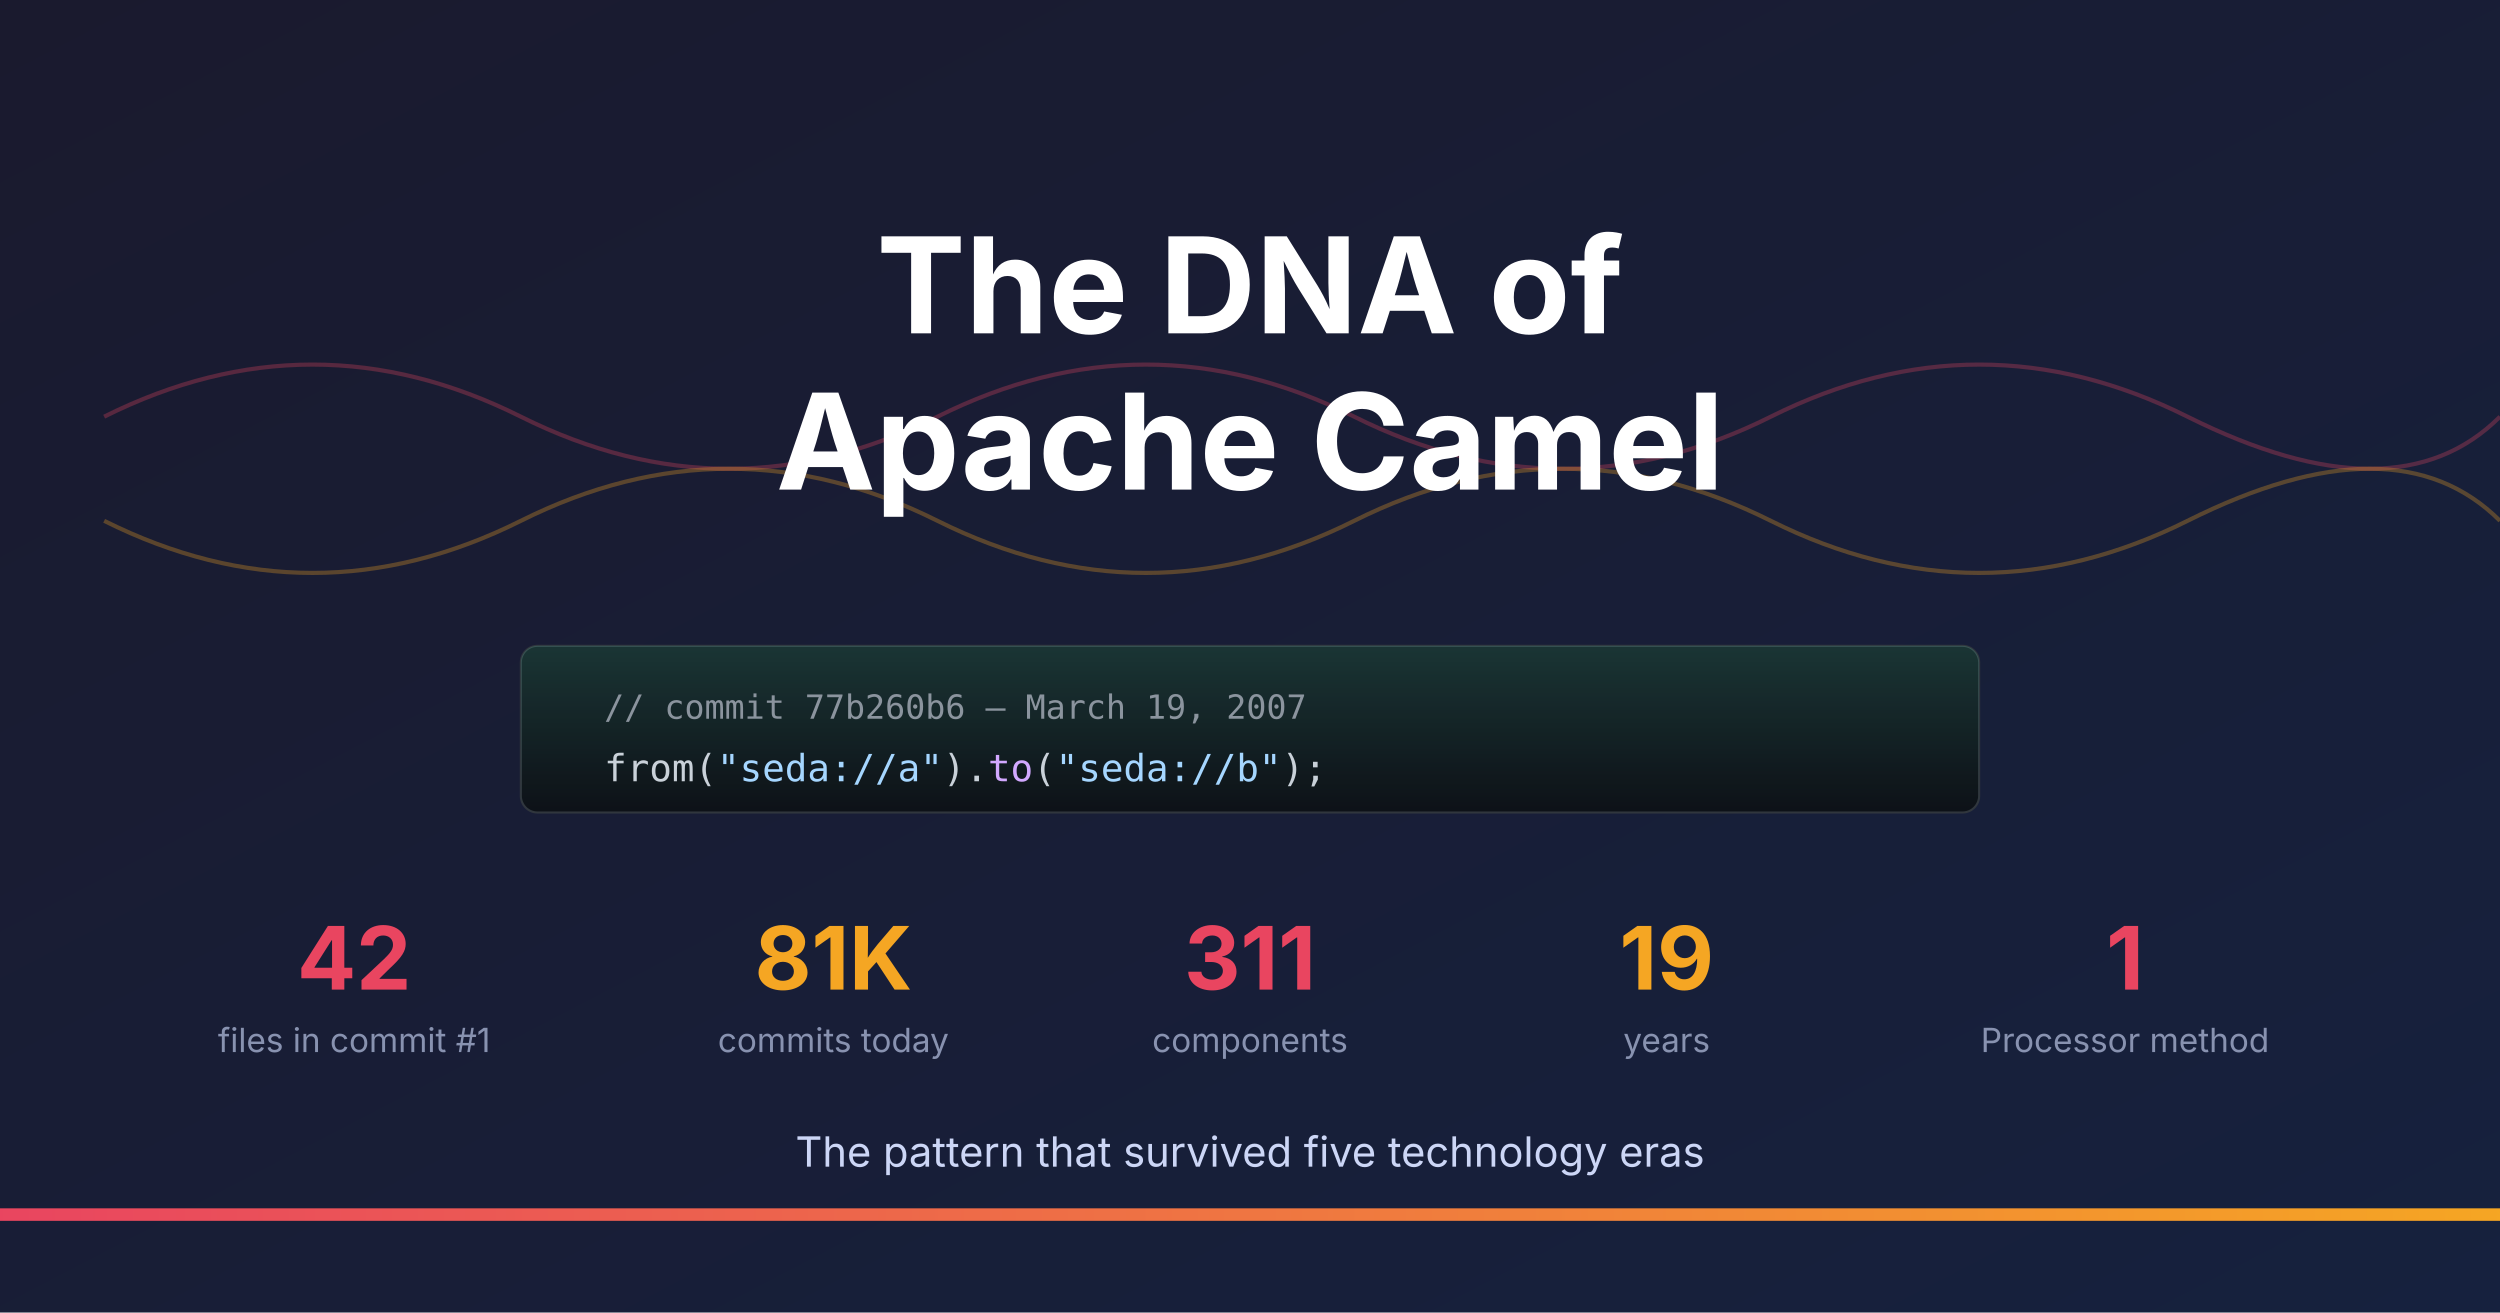
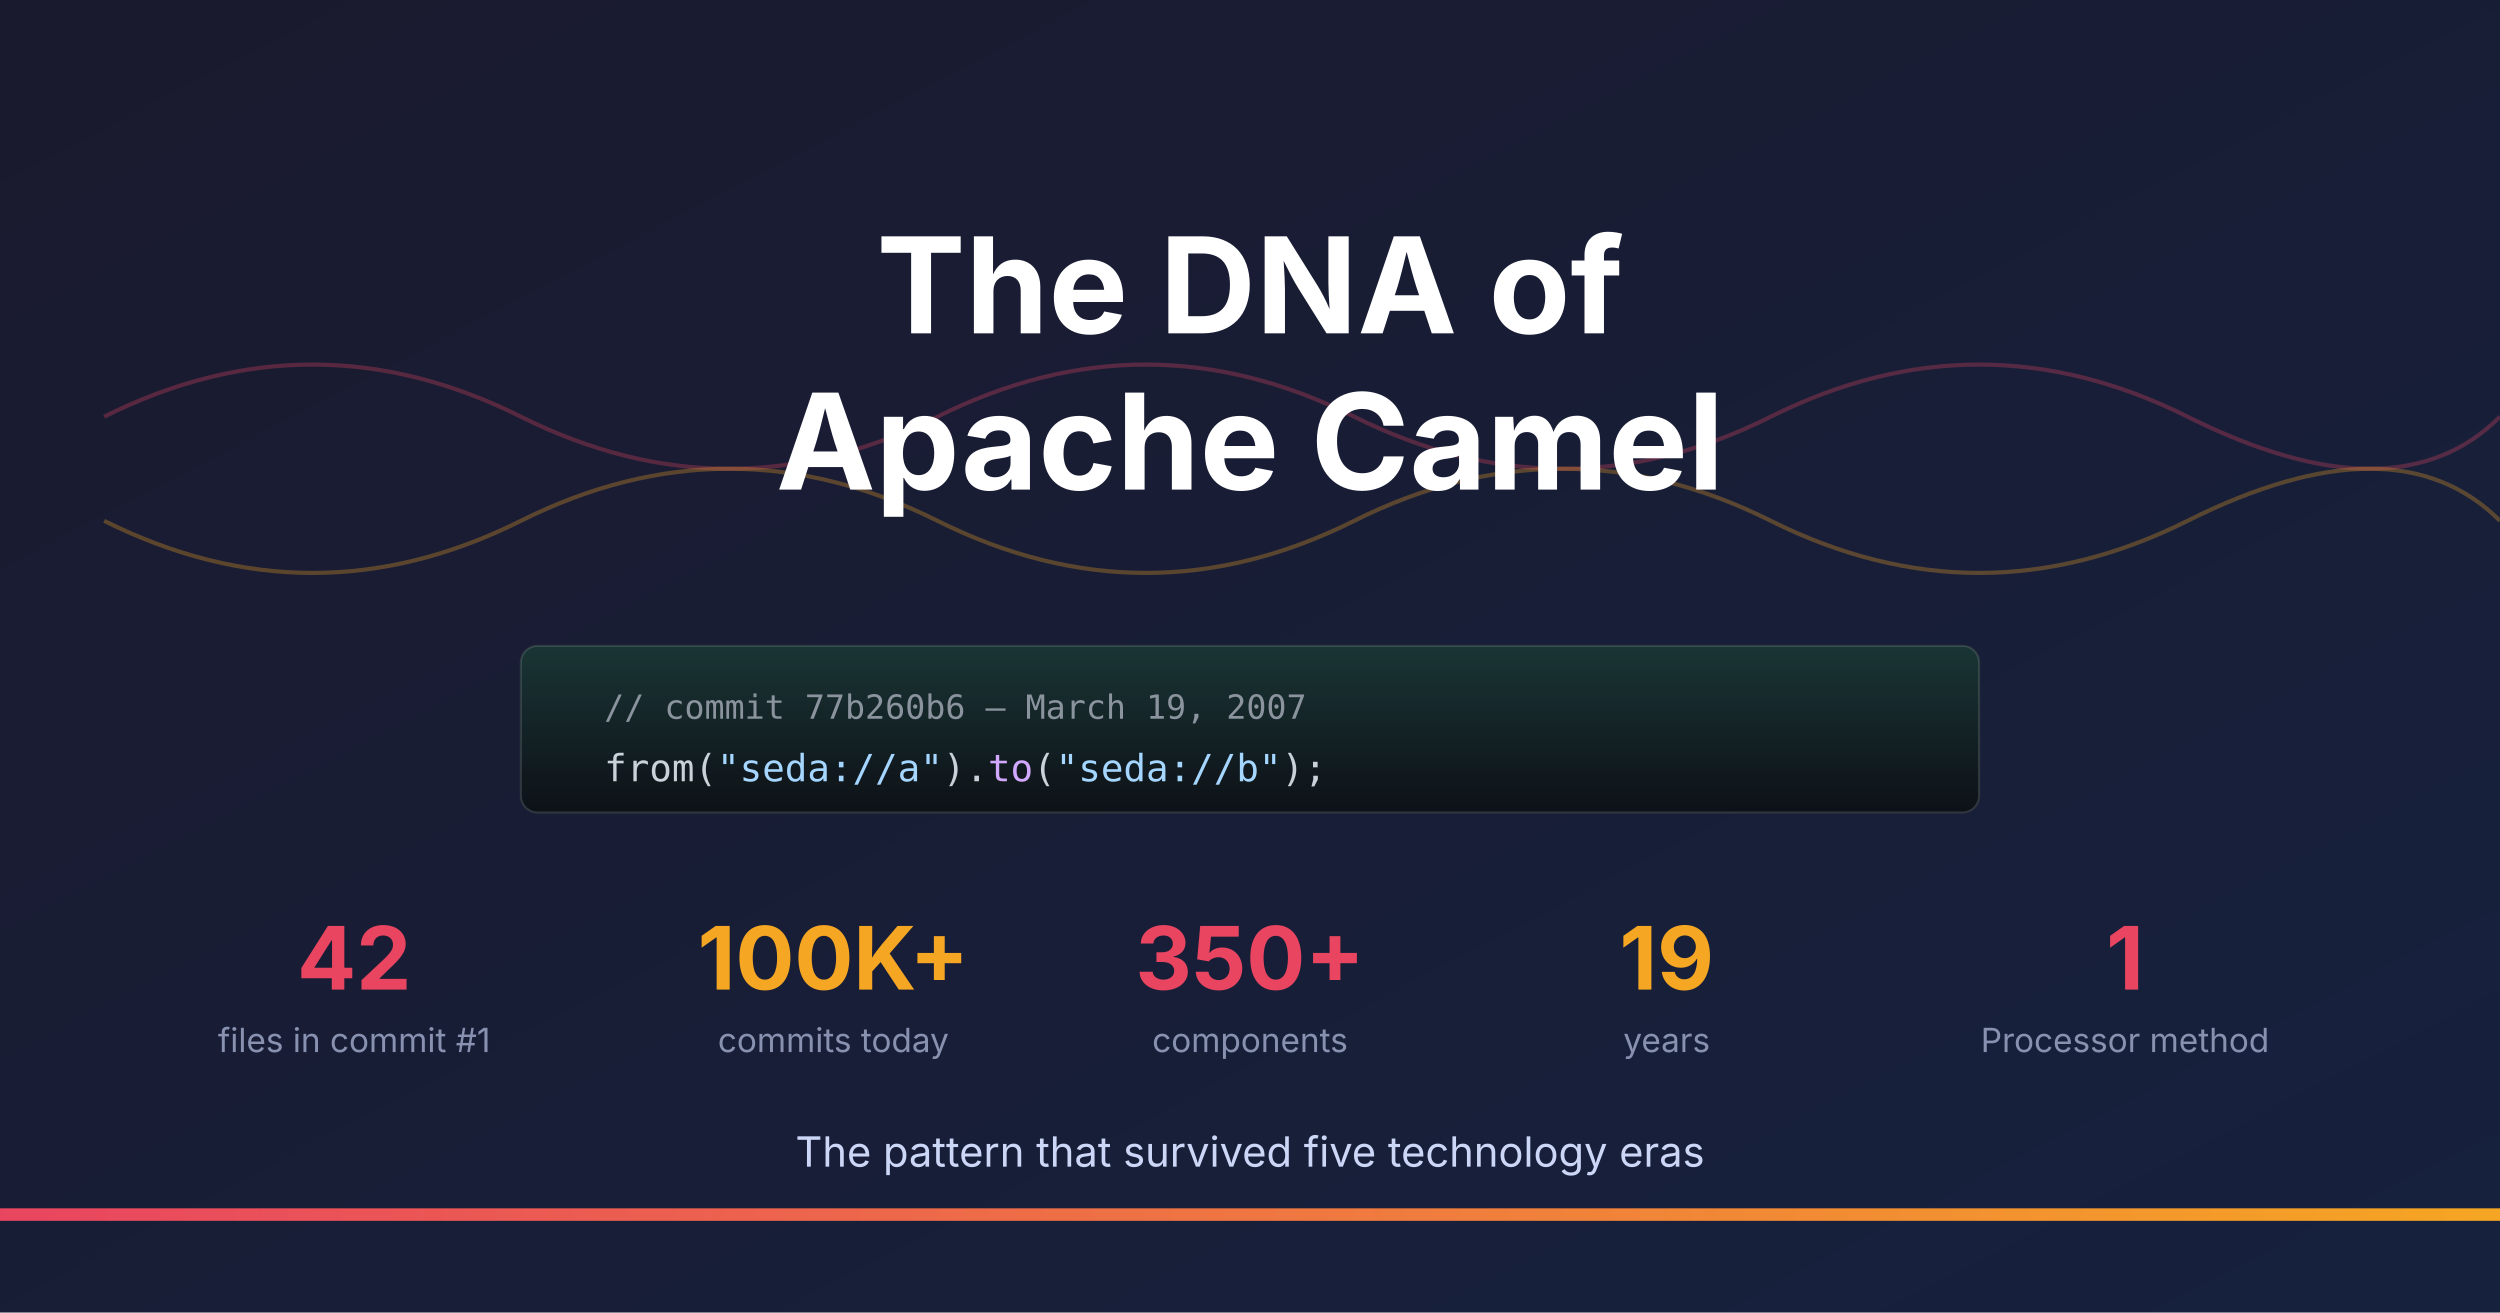
<svg xmlns="http://www.w3.org/2000/svg" viewBox="0 0 1200 630">
  <defs>
    <linearGradient id="bg" x1="0%" y1="0%" x2="100%" y2="100%">
      <stop offset="0%" style="stop-color:#1a1a2e" />
      <stop offset="100%" style="stop-color:#16213e" />
    </linearGradient>
    <linearGradient id="accent" x1="0%" y1="0%" x2="100%" y2="0%">
      <stop offset="0%" style="stop-color:#e94560" />
      <stop offset="100%" style="stop-color:#f5a623" />
    </linearGradient>
    <linearGradient id="codeGlow" x1="0%" y1="0%" x2="0%" y2="100%">
      <stop offset="0%" style="stop-color:#64ffda;stop-opacity:0.15" />
      <stop offset="100%" style="stop-color:#64ffda;stop-opacity:0" />
    </linearGradient>
  </defs>
  <rect width="1200" height="630" fill="url(#bg)" />
  <rect x="0" y="580" width="1200" height="6" fill="url(#accent)" />
  <path d="M 50 200 Q 150 150, 250 200 Q 350 250, 450 200 Q 550 150, 650 200 Q 750 250, 850 200 Q 950 150, 1050 200 Q 1150 250, 1200 200" stroke="#e94560" stroke-width="2" fill="none" opacity="0.3" />
  <path d="M 50 250 Q 150 300, 250 250 Q 350 200, 450 250 Q 550 300, 650 250 Q 750 200, 850 250 Q 950 300, 1050 250 Q 1150 200, 1200 250" stroke="#f5a623" stroke-width="2" fill="none" opacity="0.3" />
  <text x="600" y="160" text-anchor="middle" font-family="system-ui, -apple-system, sans-serif" font-size="64" font-weight="700" fill="#ffffff">The DNA of</text>
  <text x="600" y="235" text-anchor="middle" font-family="system-ui, -apple-system, sans-serif" font-size="64" font-weight="700" fill="#ffffff">Apache Camel</text>
  <line x1="350" y1="270" x2="850" y2="270" stroke="url(#accent)" stroke-width="3" />
  <rect x="250" y="310" width="700" height="80" rx="8" fill="#0d1117" stroke="#30363d" stroke-width="1" />
  <rect x="250" y="310" width="700" height="80" rx="8" fill="url(#codeGlow)" />
  <text x="290" y="345" font-family="'SF Mono', 'Fira Code', monospace" font-size="16" fill="#8b949e">// commit 77b260b6 — March 19, 2007</text>
  <text x="290" y="375" font-family="'SF Mono', 'Fira Code', monospace" font-size="18" fill="#c9d1d9">from(<tspan fill="#a5d6ff">"seda://a"</tspan>).<tspan fill="#d2a8ff">to</tspan>(<tspan fill="#a5d6ff">"seda://b"</tspan>);</text>
  <text x="170" y="475" text-anchor="middle" font-family="system-ui, -apple-system, sans-serif" font-size="42" font-weight="700" fill="#e94560">42</text>
  <text x="170" y="505" text-anchor="middle" font-family="system-ui, -apple-system, sans-serif" font-size="16" fill="#8892b0">files in commit #1</text>
-   <text x="400" y="475" text-anchor="middle" font-family="system-ui, -apple-system, sans-serif" font-size="42" font-weight="700" fill="#f5a623">81K</text>
+   <text x="400" y="475" text-anchor="middle" font-family="system-ui, -apple-system, sans-serif" font-size="42" font-weight="700" fill="#f5a623">100K+</text>
  <text x="400" y="505" text-anchor="middle" font-family="system-ui, -apple-system, sans-serif" font-size="16" fill="#8892b0">commits today</text>
-   <text x="600" y="475" text-anchor="middle" font-family="system-ui, -apple-system, sans-serif" font-size="42" font-weight="700" fill="#e94560">311</text>
+   <text x="600" y="475" text-anchor="middle" font-family="system-ui, -apple-system, sans-serif" font-size="42" font-weight="700" fill="#e94560">350+</text>
  <text x="600" y="505" text-anchor="middle" font-family="system-ui, -apple-system, sans-serif" font-size="16" fill="#8892b0">components</text>
  <text x="800" y="475" text-anchor="middle" font-family="system-ui, -apple-system, sans-serif" font-size="42" font-weight="700" fill="#f5a623">19</text>
  <text x="800" y="505" text-anchor="middle" font-family="system-ui, -apple-system, sans-serif" font-size="16" fill="#8892b0">years</text>
  <text x="1020" y="475" text-anchor="middle" font-family="system-ui, -apple-system, sans-serif" font-size="42" font-weight="700" fill="#e94560">1</text>
  <text x="1020" y="505" text-anchor="middle" font-family="system-ui, -apple-system, sans-serif" font-size="16" fill="#8892b0">Processor method</text>
  <text x="600" y="560" text-anchor="middle" font-family="system-ui, -apple-system, sans-serif" font-size="20" fill="#ccd6f6">The pattern that survived five technology eras</text>
</svg>
